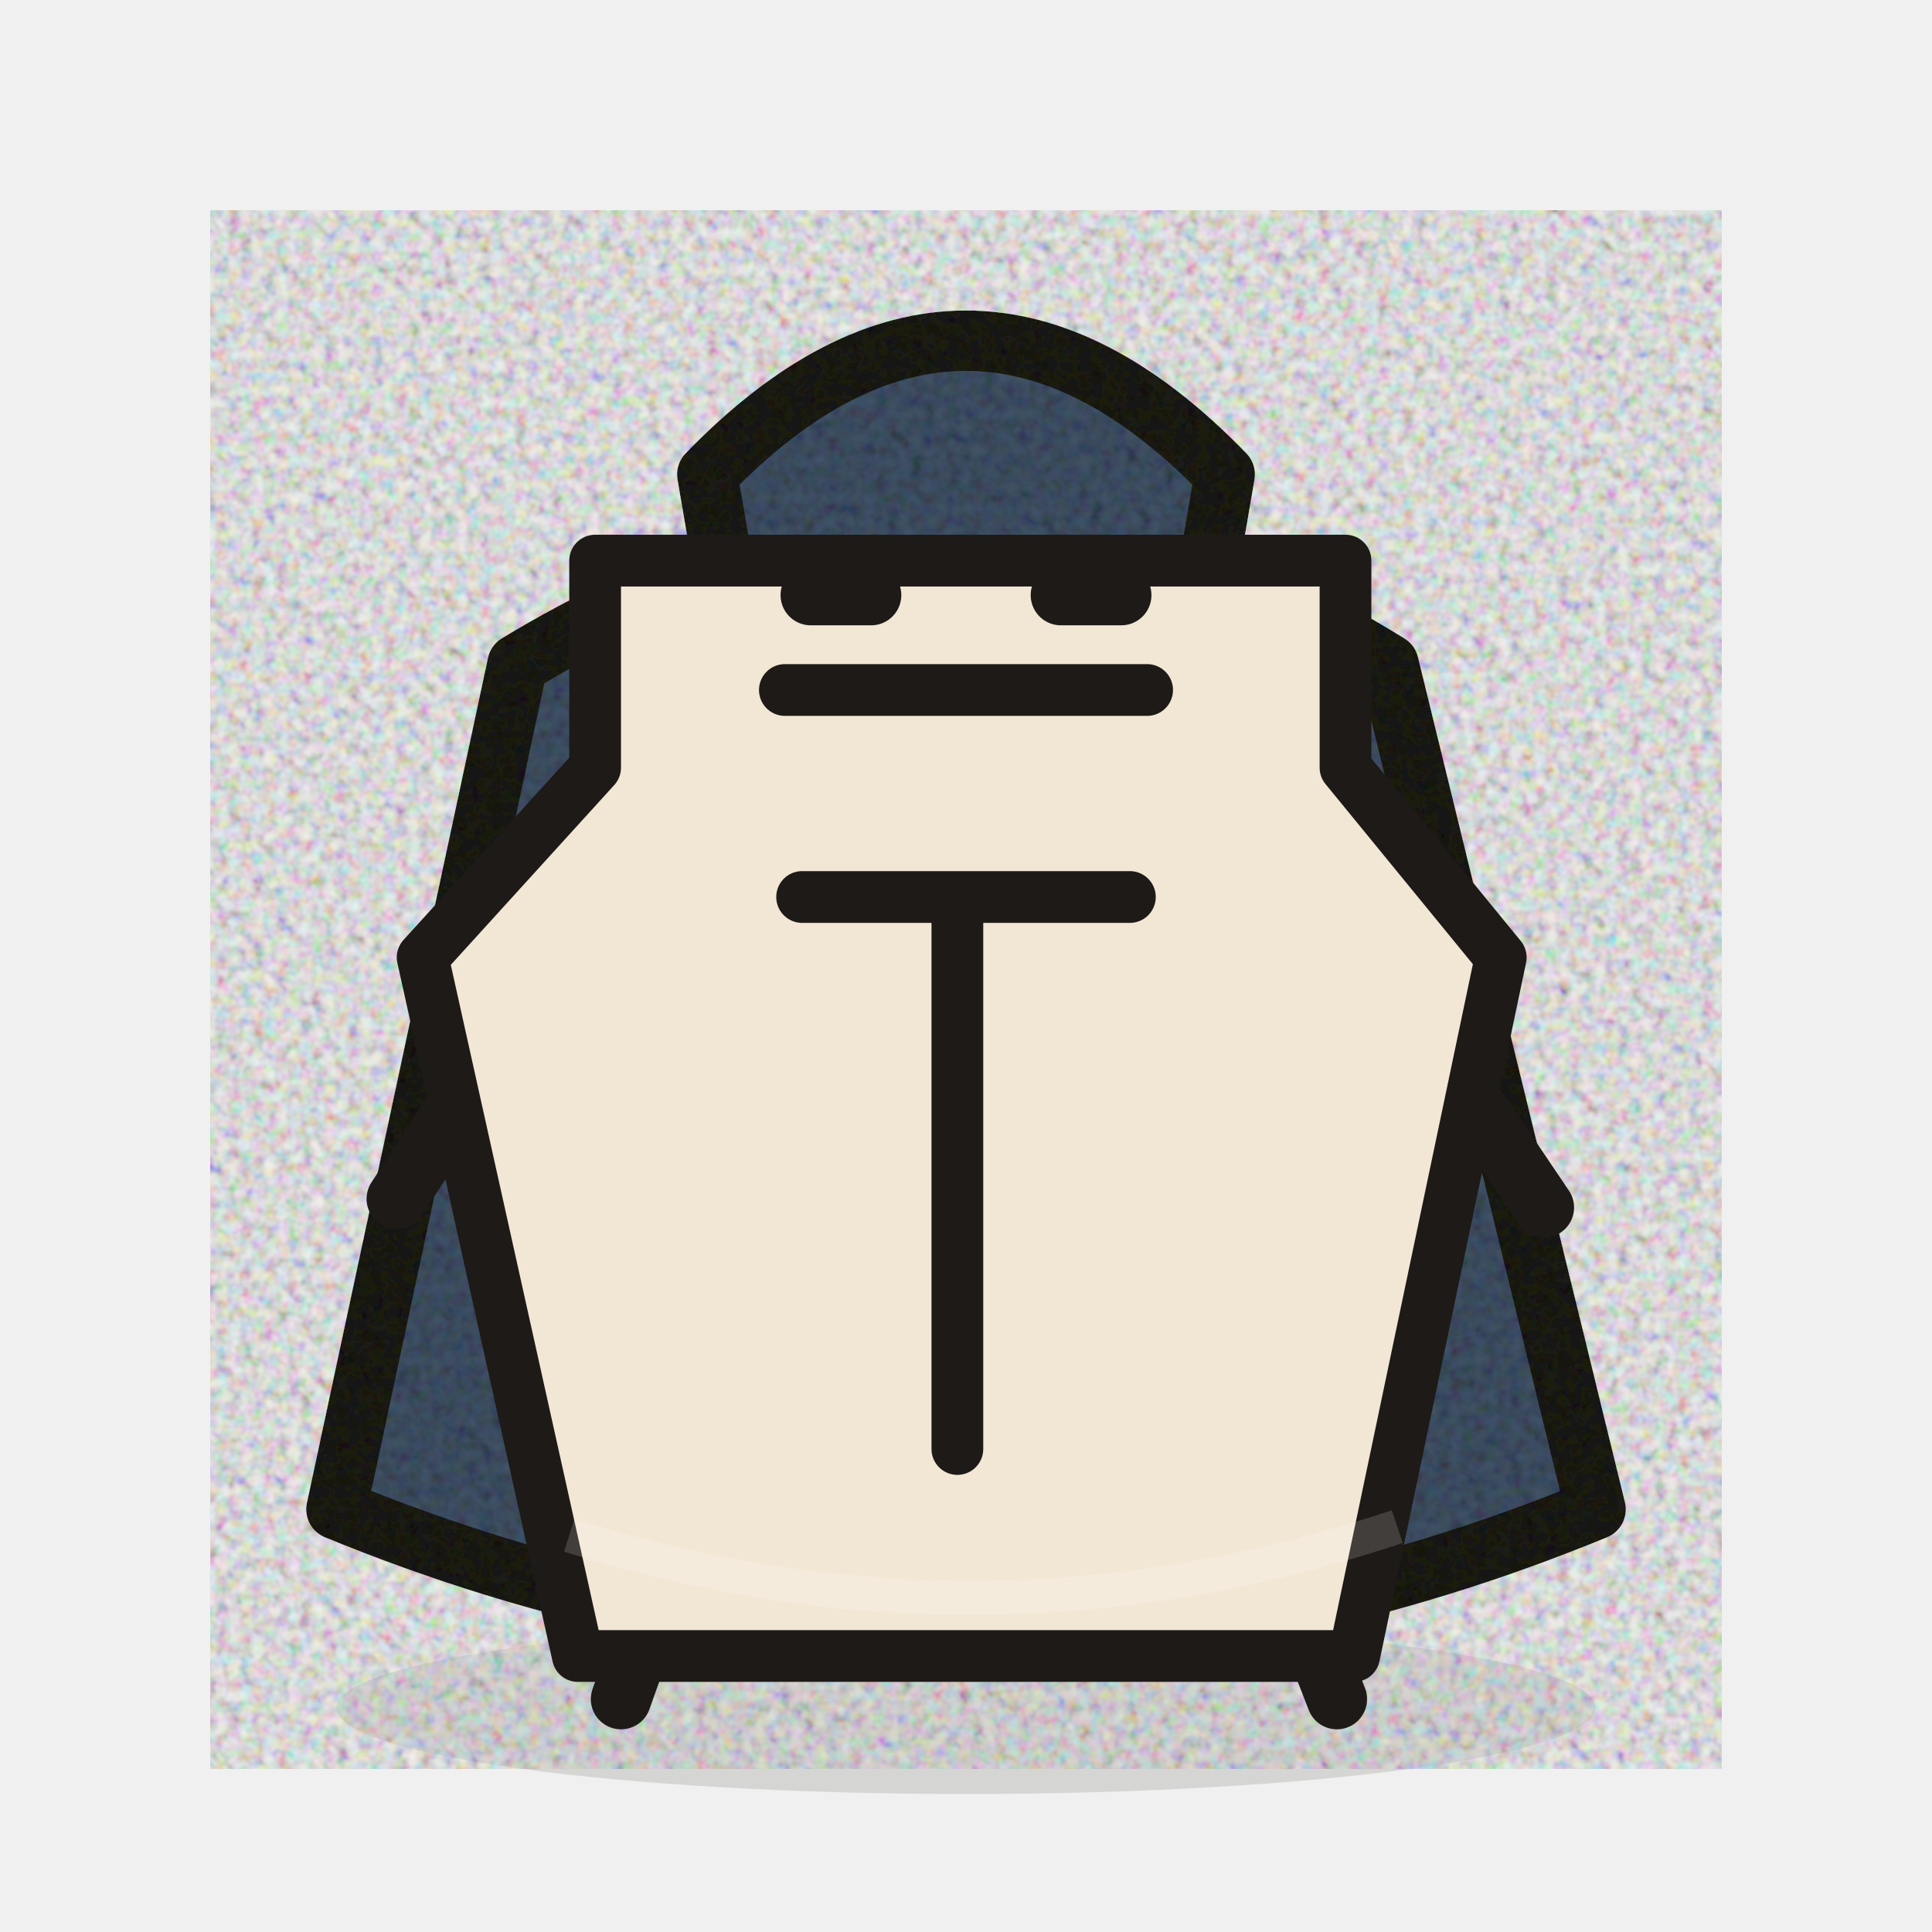
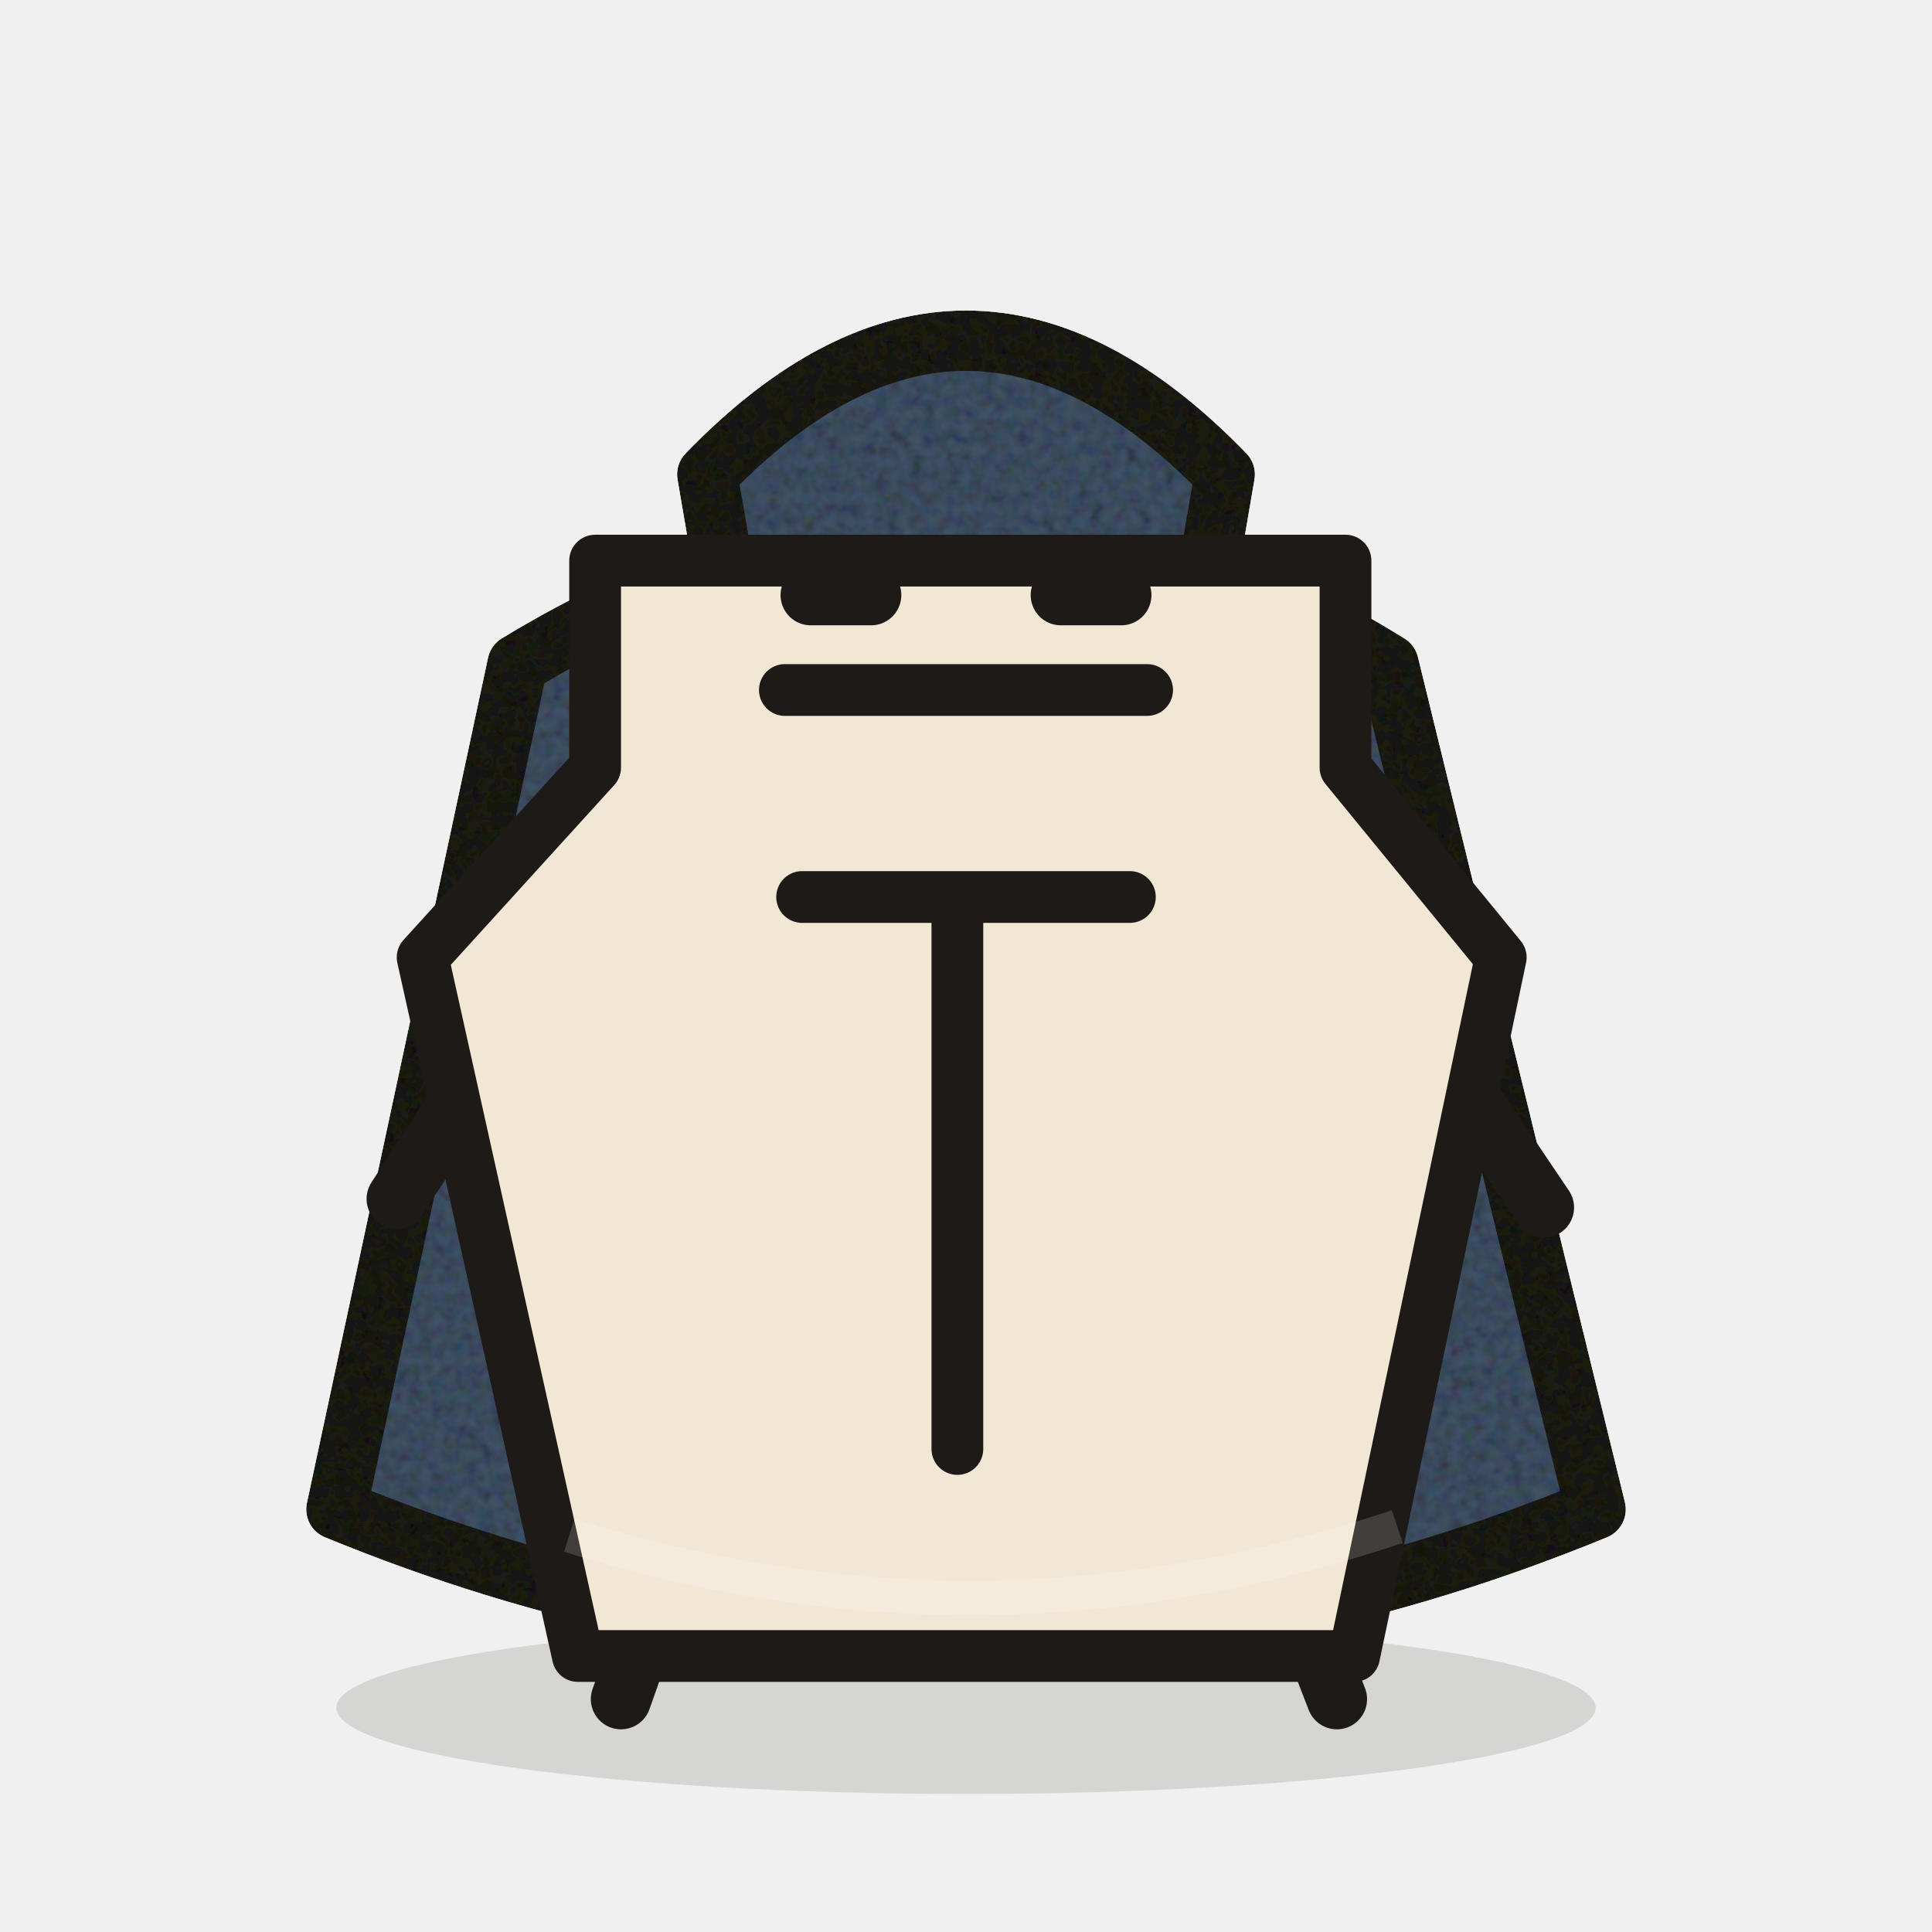
<svg xmlns="http://www.w3.org/2000/svg" viewBox="0 0 224 224">
  <defs>
    <filter id="grain">
      <feTurbulence type="fractalNoise" baseFrequency=".72" numOctaves="2" seed="8" result="n" />
-       <feBlend in="SourceGraphic" in2="n" mode="multiply" />
+       <feBlend in="SourceGraphic" in2="n" mode="multiply" result="b" />
+       <feComposite in="b" in2="SourceGraphic" operator="in" />
    </filter>
  </defs>
  <g stroke="#1E1A17" stroke-width="7" stroke-linejoin="round" stroke-linecap="round">
    <ellipse cx="112" cy="198" rx="73" ry="10" fill="#1E1A1720" stroke="none" />
    <g fill="#43546A" filter="url(#grain)">
      <path d="M60 77q51-31 101 0l24 98q-73 30-146 0z" />
      <path d="M82 55q30-31 60 0l-6 35H88z" />
    </g>
    <path d="M83 166l-11 31M143 166l12 31" fill="none" />
    <path d="M74 96L46 139M150 97l29 43" fill="none" />
    <g fill="#F2E7D5" stroke-width="6">
      <path d="M69 65h87v24l18 22-17 81H67l-18-81 20-22z" />
      <path d="M91 80h42M93 104h38M111 105v63" />
    </g>
    <path d="M94 69h7M123 69h7" />
  </g>
  <path d="M66 178q48 15 96-1" fill="none" stroke="#fff" stroke-opacity=".16" stroke-width="4" />
</svg>
